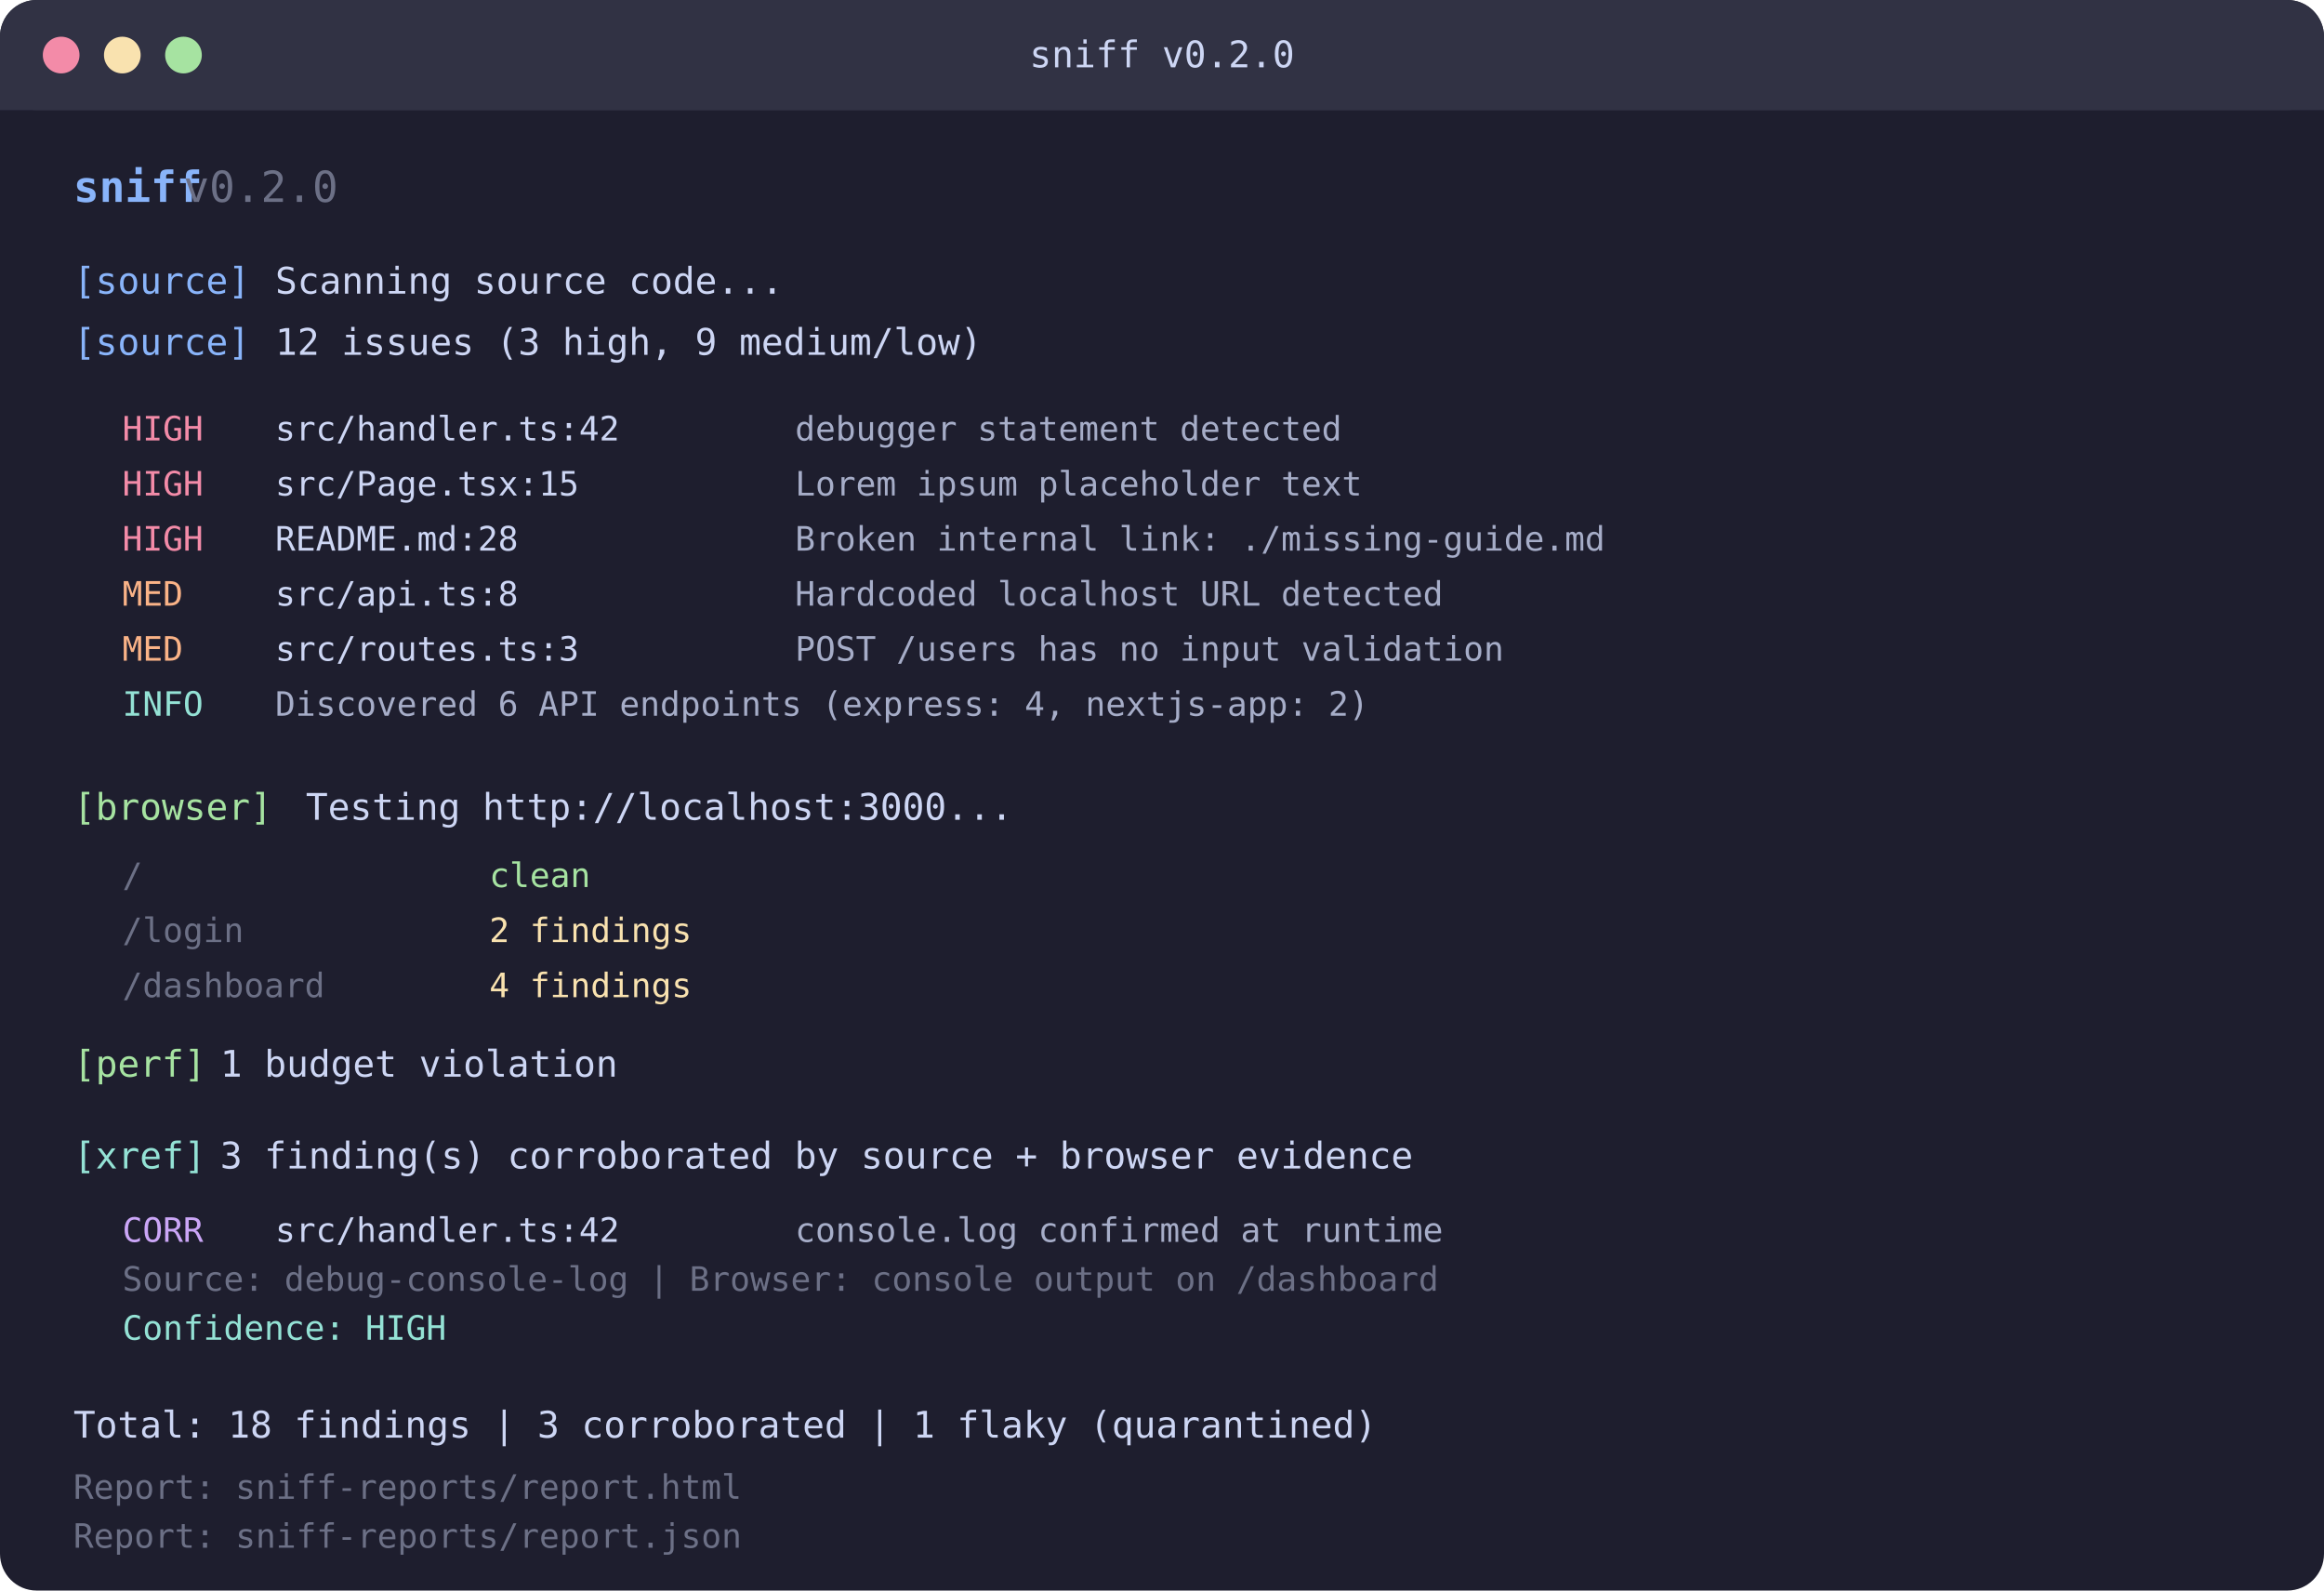
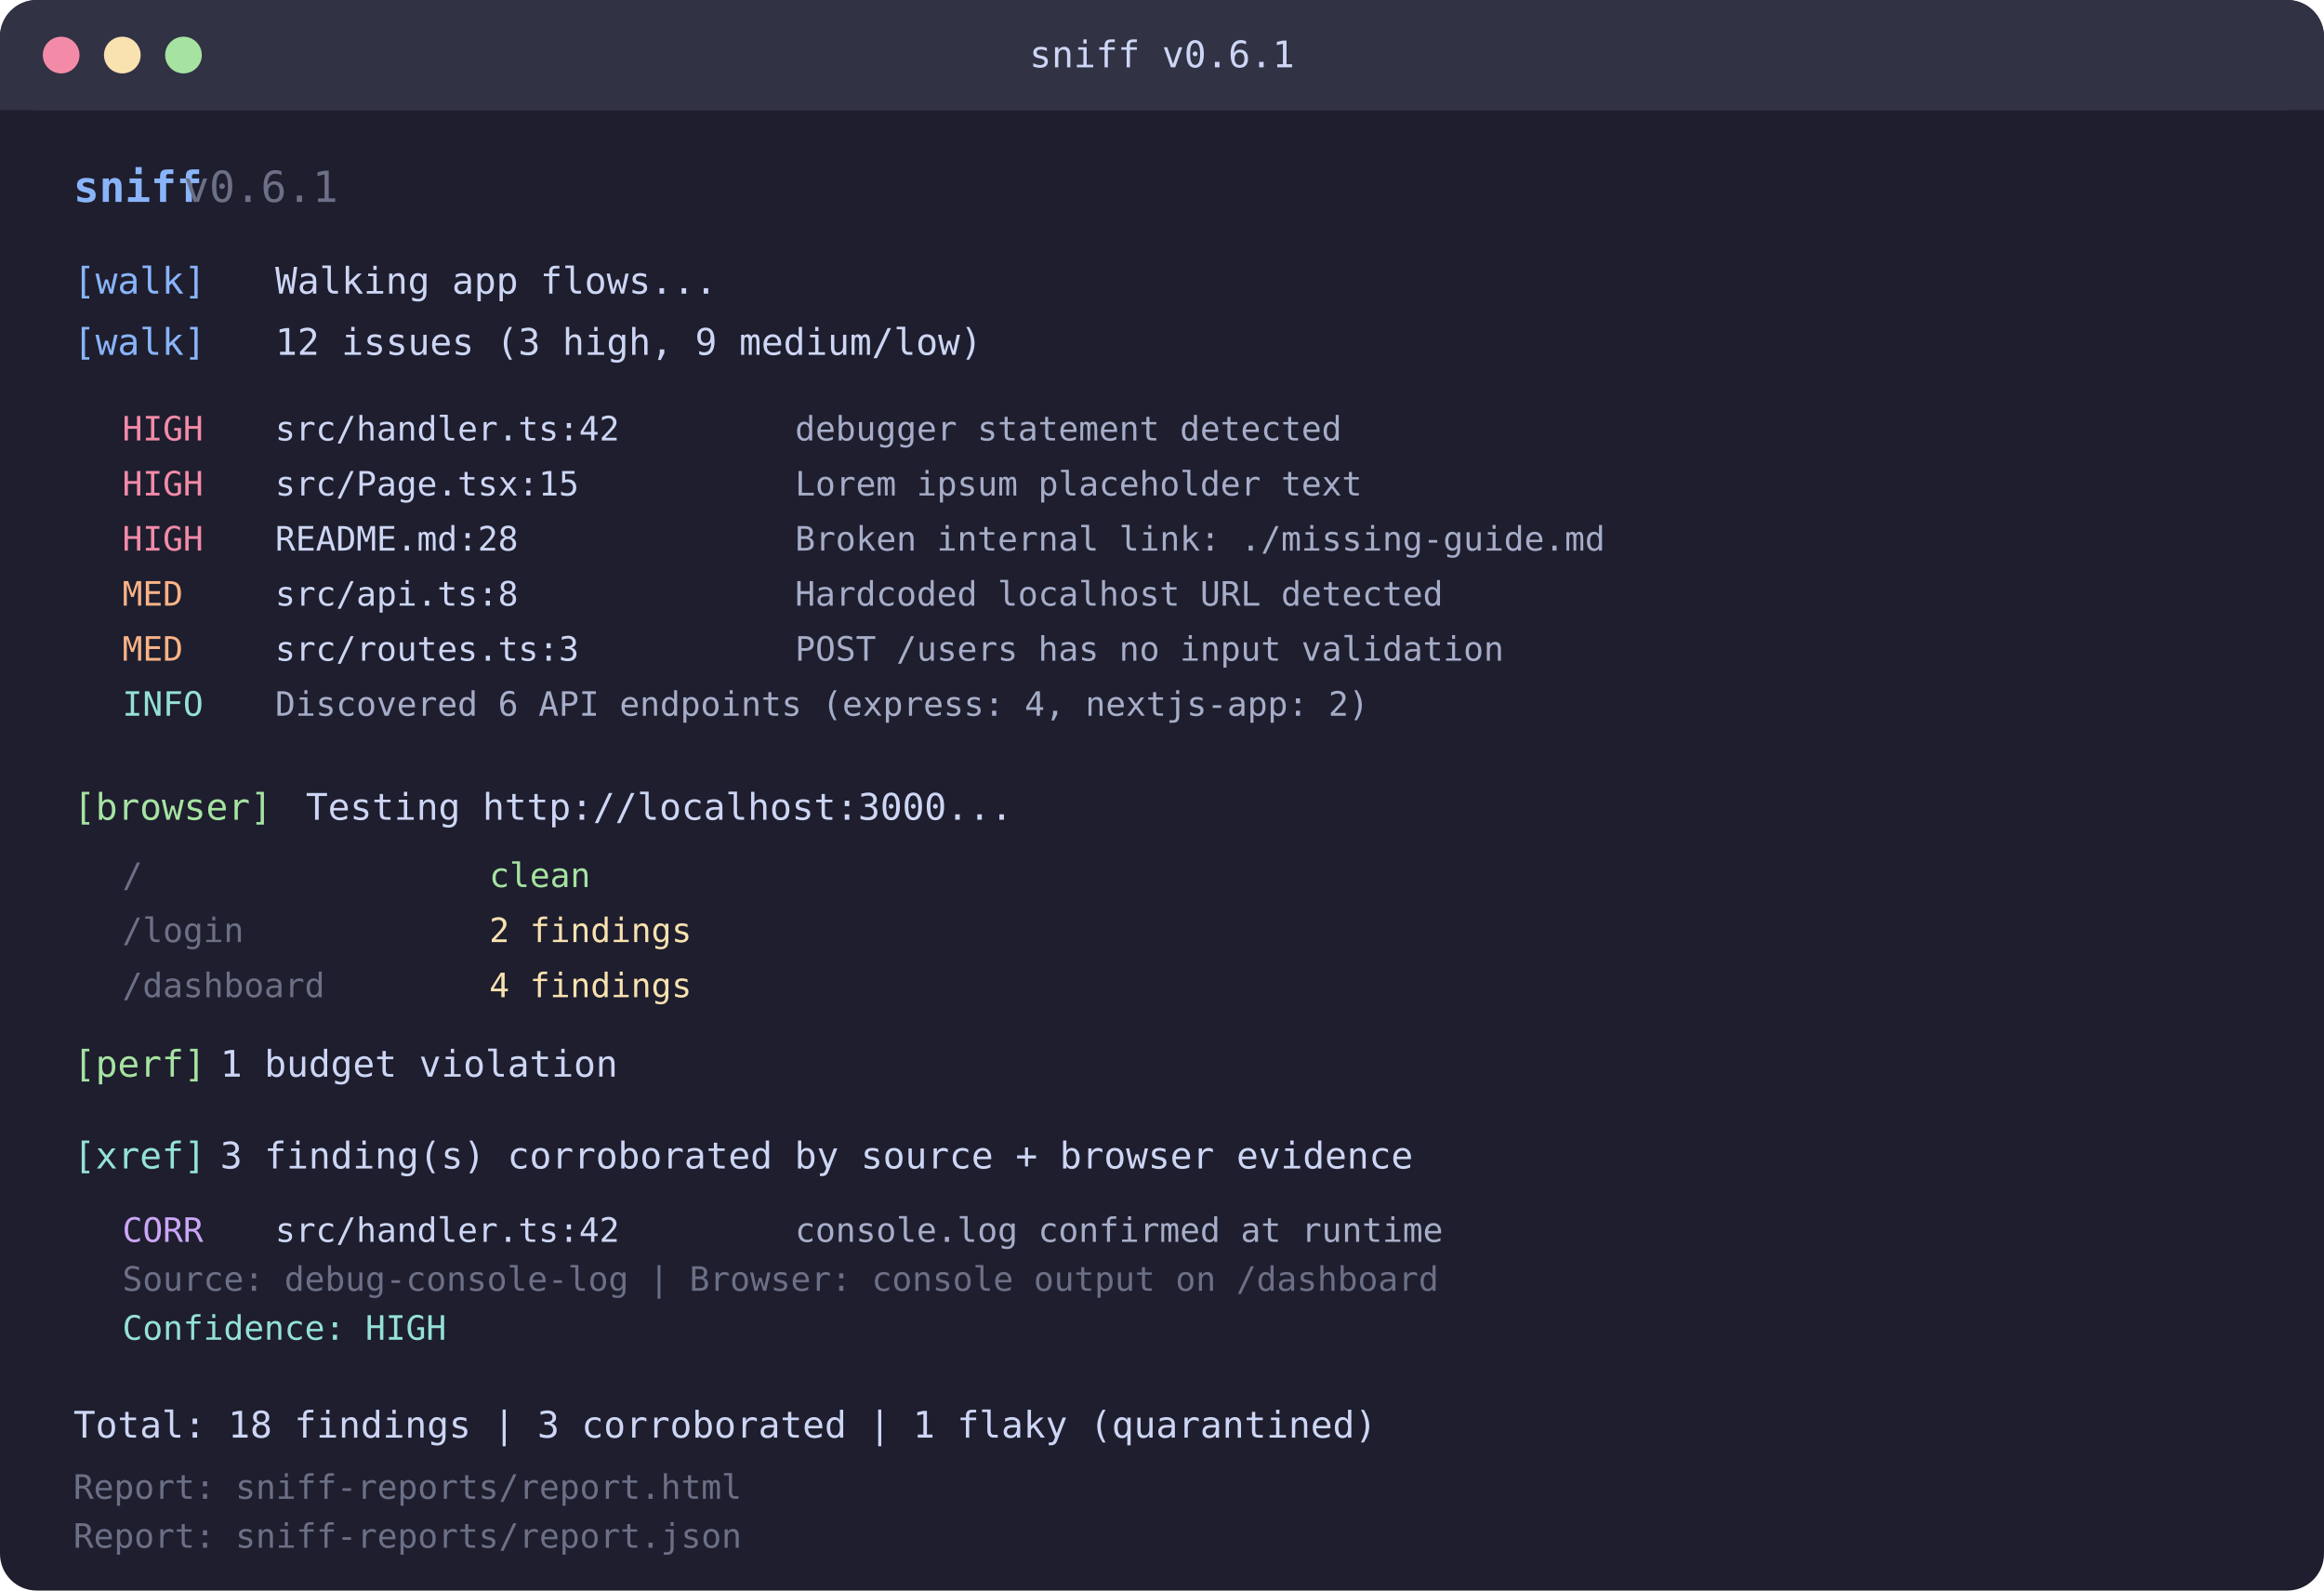
<svg xmlns="http://www.w3.org/2000/svg" viewBox="0 0 760 520" font-family="'SF Mono', 'Fira Code', 'Cascadia Code', monospace">
  <rect width="760" height="520" rx="12" fill="#1e1e2e" />
  <rect width="760" height="36" rx="12" fill="#313244" />
  <rect y="24" width="760" height="12" fill="#313244" />
  <circle cx="20" cy="18" r="6" fill="#f38ba8" />
  <circle cx="40" cy="18" r="6" fill="#f9e2af" />
  <circle cx="60" cy="18" r="6" fill="#a6e3a1" />
-   <text x="380" y="22" text-anchor="middle" font-size="12" fill="#cdd6f4">sniff v0.2.0</text>
+   <text x="380" y="22" text-anchor="middle" font-size="12" fill="#cdd6f4">sniff v0.6.1</text>
  <text x="24" y="66" font-size="14" font-weight="700" fill="#89b4fa">sniff</text>
-   <text x="60" y="66" font-size="14" fill="#6c7086"> v0.2.0</text>
-   <text x="24" y="96" font-size="12" fill="#89b4fa">[source]</text>
-   <text x="90" y="96" font-size="12" fill="#cdd6f4"> Scanning source code...</text>
-   <text x="24" y="116" font-size="12" fill="#89b4fa">[source]</text>
+   <text x="60" y="66" font-size="14" fill="#6c7086"> v0.6.1</text>
+   <text x="24" y="96" font-size="12" fill="#89b4fa">[walk]</text>
+   <text x="90" y="96" font-size="12" fill="#cdd6f4"> Walking app flows...</text>
+   <text x="24" y="116" font-size="12" fill="#89b4fa">[walk]</text>
  <text x="90" y="116" font-size="12" fill="#cdd6f4"> 12 issues (3 high, 9 medium/low)</text>
  <text x="40" y="144" font-size="11" fill="#f38ba8">HIGH</text>
  <text x="90" y="144" font-size="11" fill="#cdd6f4"> src/handler.ts:42</text>
  <text x="260" y="144" font-size="11" fill="#a6adc8">debugger statement detected</text>
  <text x="40" y="162" font-size="11" fill="#f38ba8">HIGH</text>
  <text x="90" y="162" font-size="11" fill="#cdd6f4"> src/Page.tsx:15</text>
  <text x="260" y="162" font-size="11" fill="#a6adc8">Lorem ipsum placeholder text</text>
  <text x="40" y="180" font-size="11" fill="#f38ba8">HIGH</text>
  <text x="90" y="180" font-size="11" fill="#cdd6f4"> README.md:28</text>
  <text x="260" y="180" font-size="11" fill="#a6adc8">Broken internal link: ./missing-guide.md</text>
  <text x="40" y="198" font-size="11" fill="#fab387">MED</text>
  <text x="90" y="198" font-size="11" fill="#cdd6f4"> src/api.ts:8</text>
  <text x="260" y="198" font-size="11" fill="#a6adc8">Hardcoded localhost URL detected</text>
  <text x="40" y="216" font-size="11" fill="#fab387">MED</text>
  <text x="90" y="216" font-size="11" fill="#cdd6f4"> src/routes.ts:3</text>
  <text x="260" y="216" font-size="11" fill="#a6adc8">POST /users has no input validation</text>
  <text x="40" y="234" font-size="11" fill="#94e2d5">INFO</text>
  <text x="90" y="234" font-size="11" fill="#a6adc8"> Discovered 6 API endpoints (express: 4, nextjs-app: 2)</text>
  <text x="24" y="268" font-size="12" fill="#a6e3a1">[browser]</text>
  <text x="100" y="268" font-size="12" fill="#cdd6f4"> Testing http://localhost:3000...</text>
  <text x="40" y="290" font-size="11" fill="#6c7086">  /</text>
  <text x="160" y="290" font-size="11" fill="#a6e3a1">clean</text>
  <text x="40" y="308" font-size="11" fill="#6c7086">  /login</text>
  <text x="160" y="308" font-size="11" fill="#f9e2af">2 findings</text>
  <text x="40" y="326" font-size="11" fill="#6c7086">  /dashboard</text>
  <text x="160" y="326" font-size="11" fill="#f9e2af">4 findings</text>
  <text x="24" y="352" font-size="12" fill="#a6e3a1">[perf]</text>
  <text x="72" y="352" font-size="12" fill="#cdd6f4"> 1 budget violation</text>
  <text x="24" y="382" font-size="12" fill="#94e2d5">[xref]</text>
  <text x="72" y="382" font-size="12" fill="#cdd6f4"> 3 finding(s) corroborated by source + browser evidence</text>
  <text x="40" y="406" font-size="11" fill="#cba6f7">CORR</text>
  <text x="90" y="406" font-size="11" fill="#cdd6f4"> src/handler.ts:42</text>
  <text x="260" y="406" font-size="11" fill="#a6adc8">console.log confirmed at runtime</text>
  <text x="40" y="422" font-size="11" fill="#6c7086">       Source: debug-console-log | Browser: console output on /dashboard</text>
  <text x="40" y="438" font-size="11" fill="#94e2d5">       Confidence: HIGH</text>
  <text x="24" y="470" font-size="12" fill="#cdd6f4">  Total: 18 findings | 3 corroborated | 1 flaky (quarantined)</text>
  <text x="24" y="490" font-size="11" fill="#6c7086">  Report: sniff-reports/report.html</text>
  <text x="24" y="506" font-size="11" fill="#6c7086">  Report: sniff-reports/report.json</text>
</svg>
